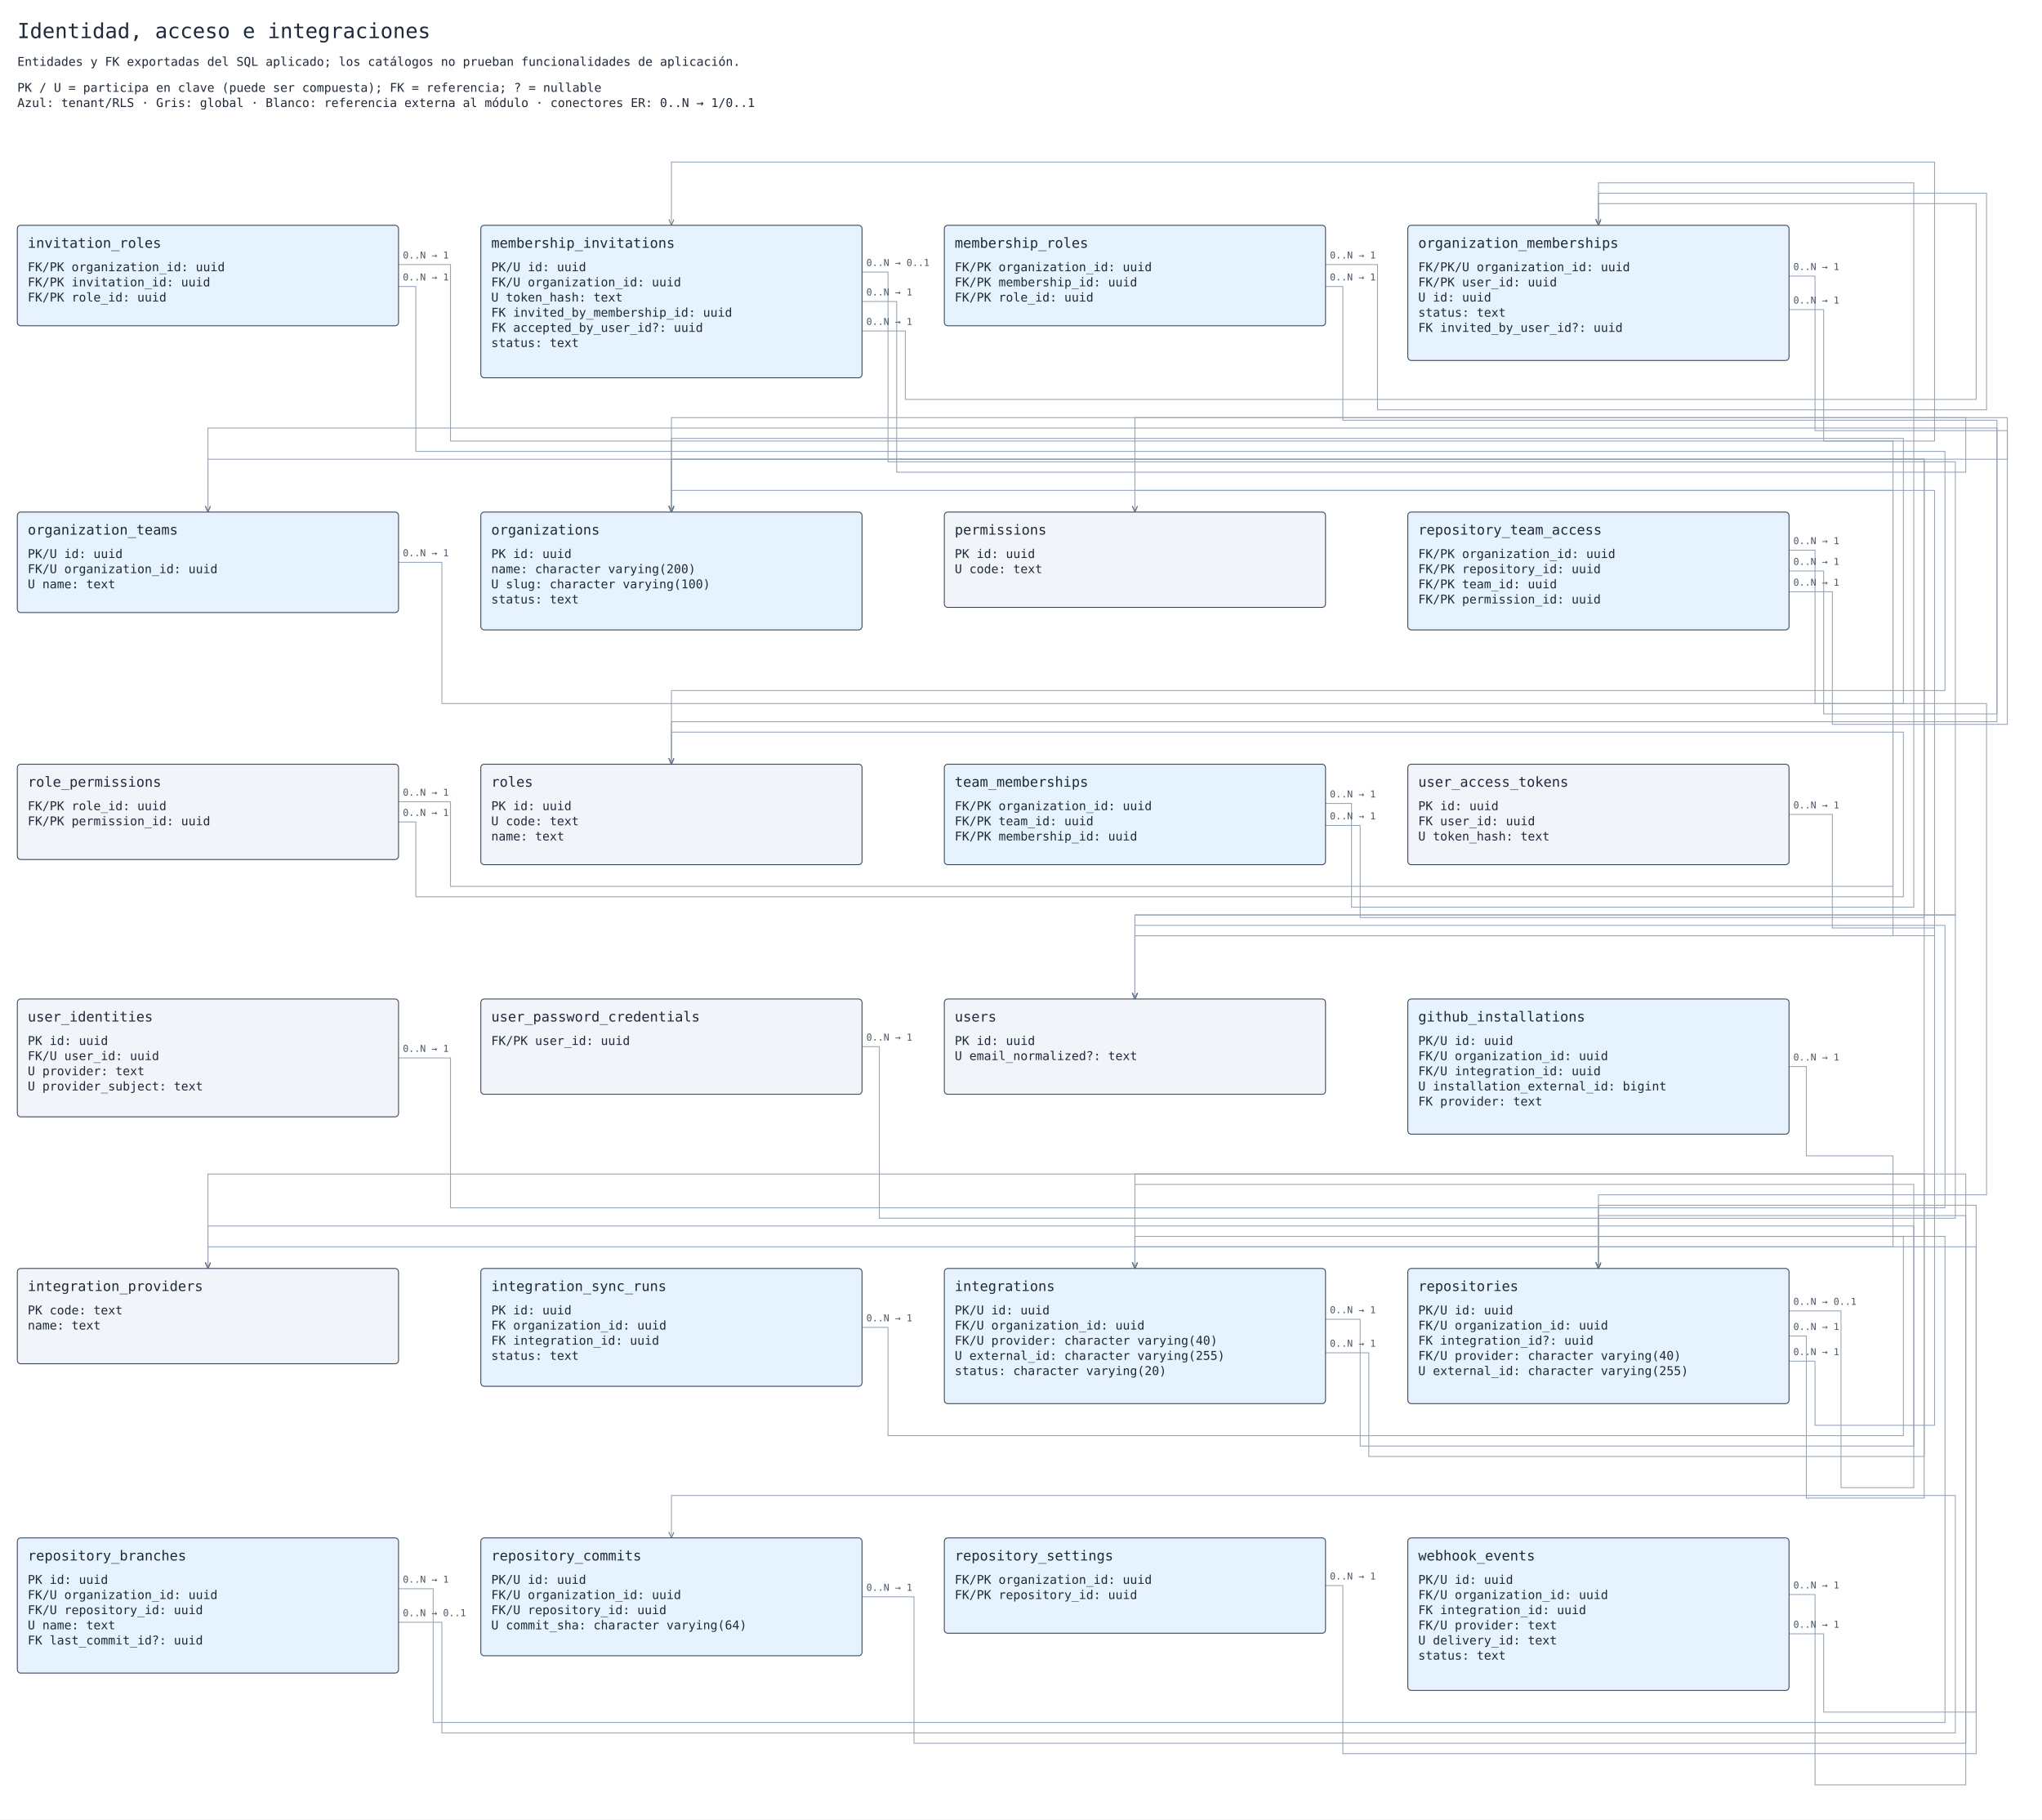
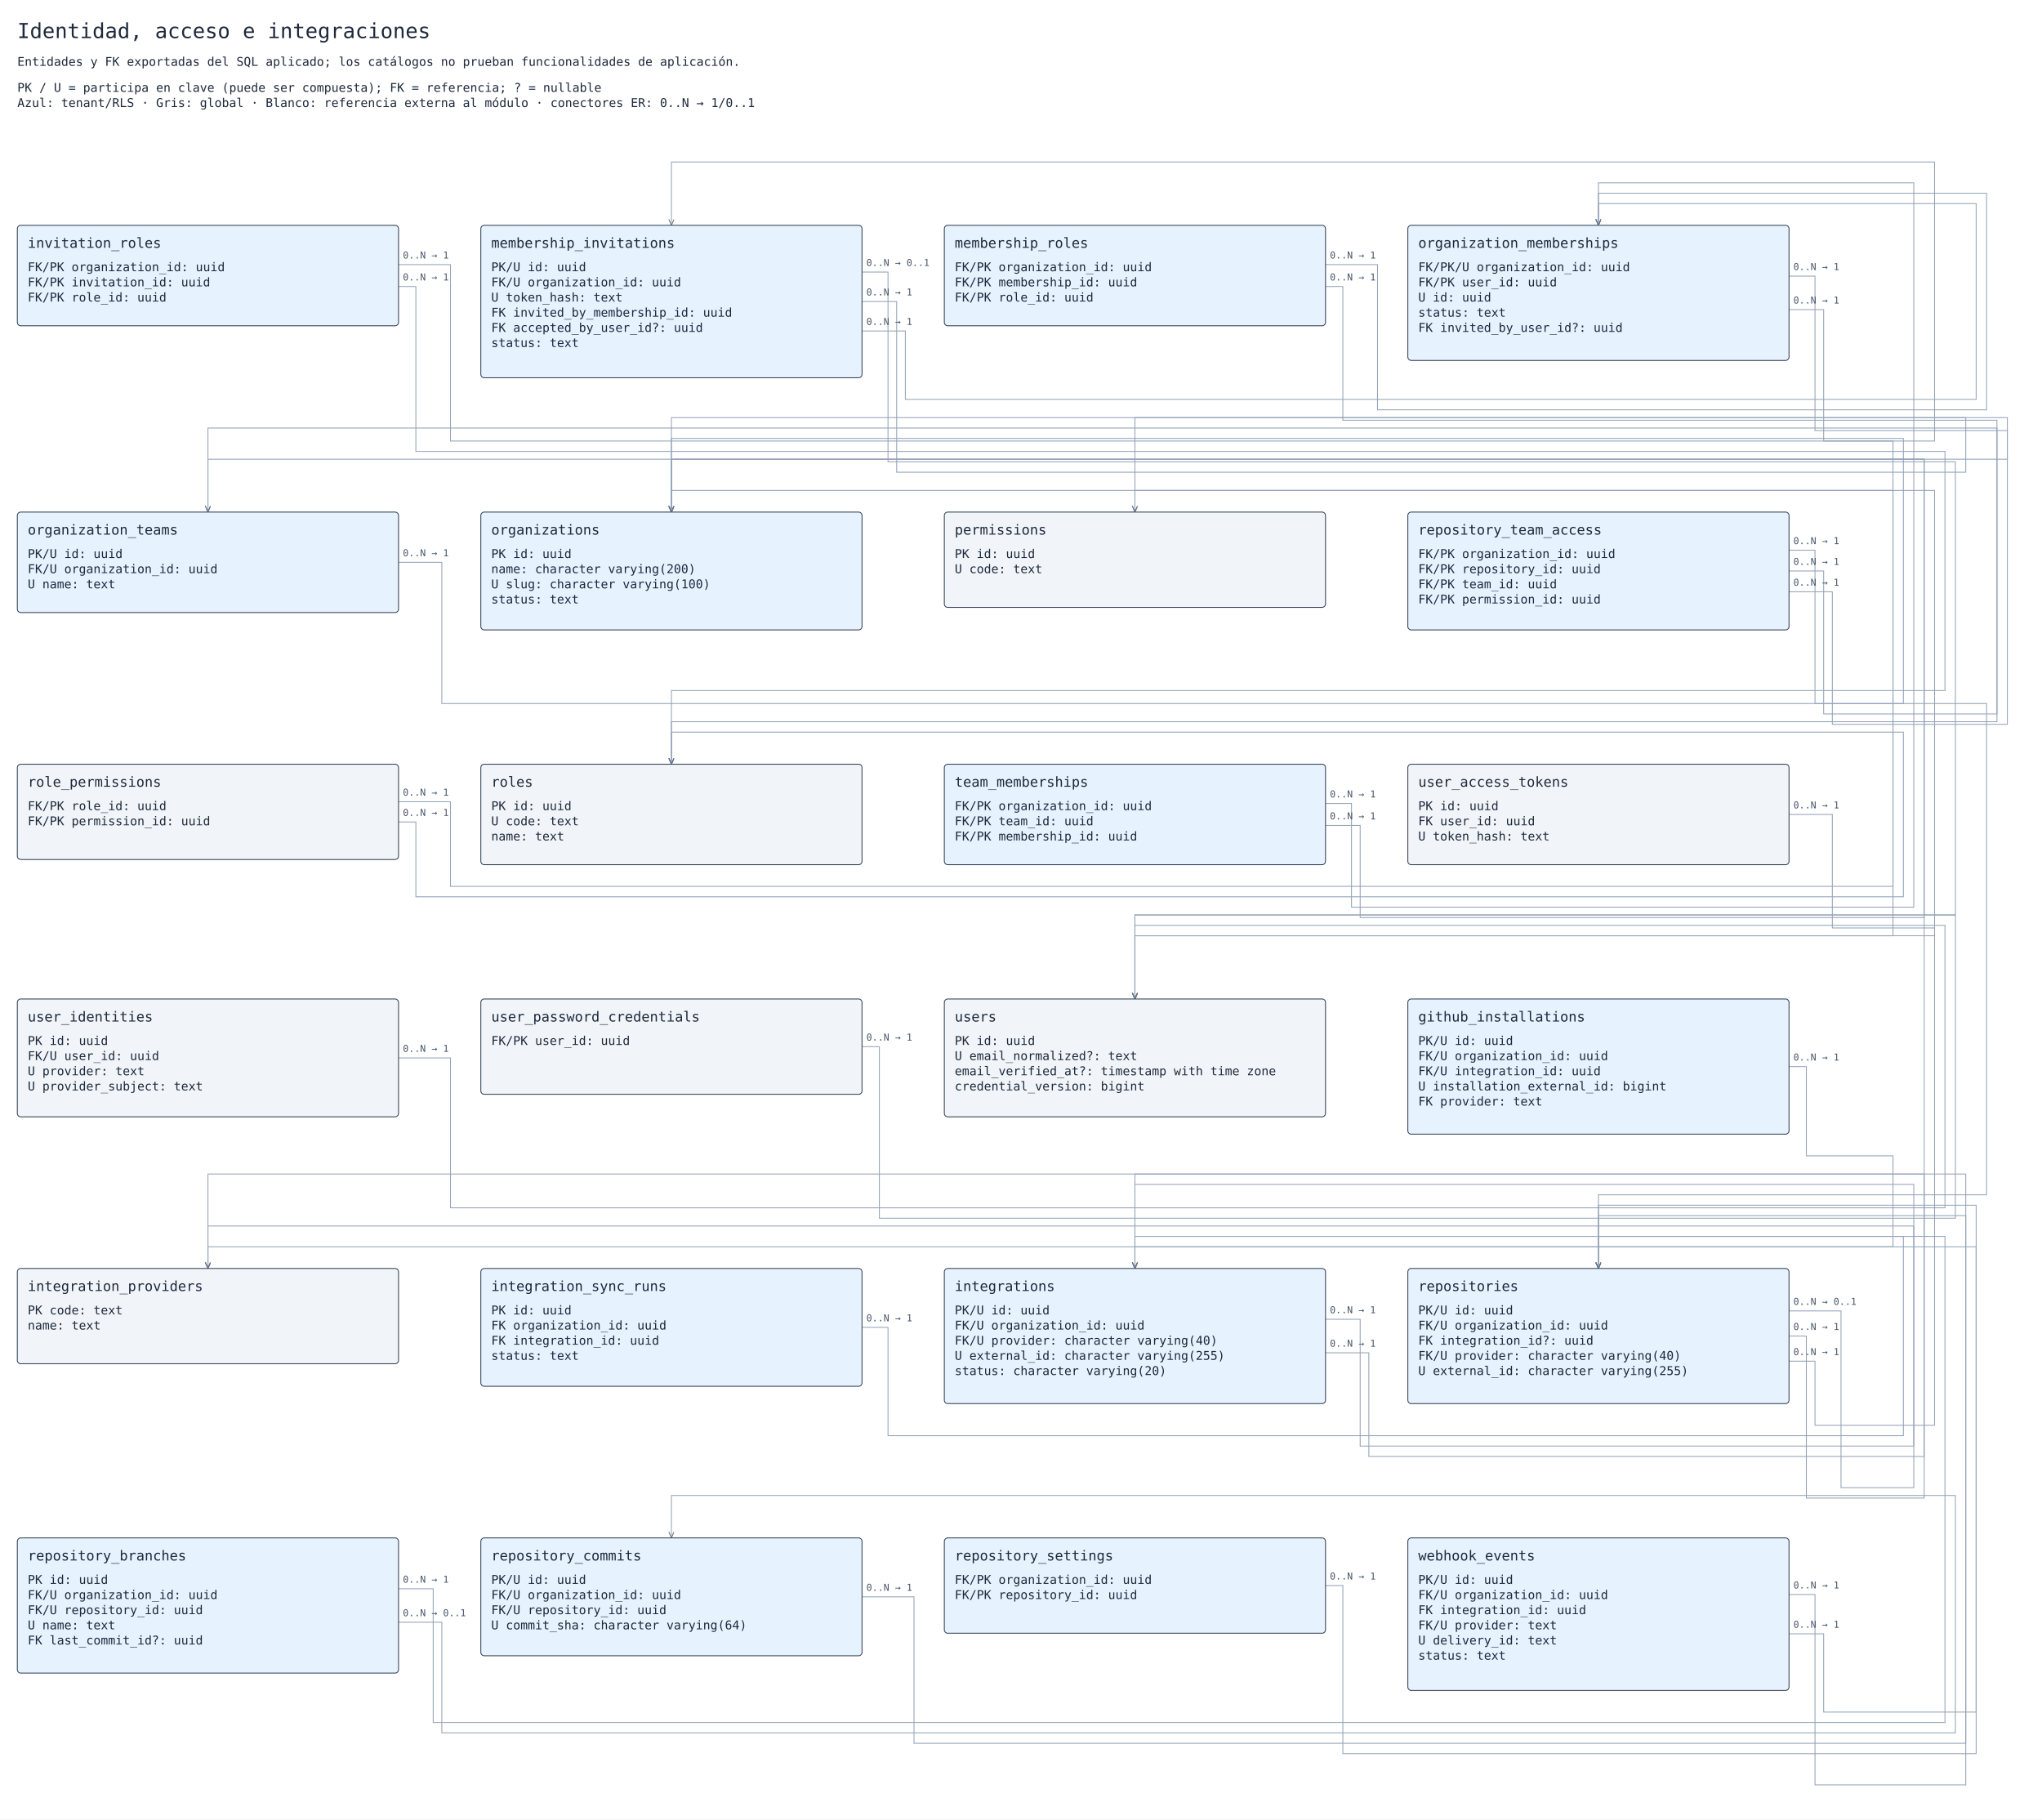
<svg xmlns="http://www.w3.org/2000/svg" width="2357" height="2100" viewBox="-20 -20 2357 2100">
  <rect x="-20" y="-20" width="100%" height="100%" fill="white" />
  <defs>
    <marker id="arrow" markerWidth="8" markerHeight="8" refX="7" refY="3" orient="auto">
      <path d="M0,0 L7,3 L0,6" fill="none" stroke="#64748b" />
    </marker>
  </defs>
  <polyline points="2045,1211.0 2065,1211.0 2065,1314.0 2165,1314.0 2165,1419.0 1290.0,1419.0 1290.0,1444.0" fill="none" stroke="#94a3b8" stroke-width="1" marker-end="url(#arrow)" />
  <polyline points="975,1512.0 1005,1512.0 1005,1637.0 2177,1637.0 2177,1407.0 1290.0,1407.0 1290.0,1444.0" fill="none" stroke="#94a3b8" stroke-width="1" marker-end="url(#arrow)" />
  <polyline points="1510,1502.667 1550,1502.667 1550,1649.0 2189,1649.0 2189,1395.0 220.0,1395.0 220.0,1444.0" fill="none" stroke="#94a3b8" stroke-width="1" marker-end="url(#arrow)" />
  <polyline points="1510,1541.333 1560,1541.333 1560,1661.0 2201,1661.0 2201,510.0 755.0,510.0 755.0,571.0" fill="none" stroke="#94a3b8" stroke-width="1" marker-end="url(#arrow)" />
  <polyline points="440,285.333 500,285.333 500,489.0 2213,489.0 2213,167.0 755.0,167.0 755.0,240.0" fill="none" stroke="#94a3b8" stroke-width="1" marker-end="url(#arrow)" />
  <polyline points="440,310.667 460,310.667 460,501.0 2225,501.0 2225,777.0 755.0,777.0 755.0,862.0" fill="none" stroke="#94a3b8" stroke-width="1" marker-end="url(#arrow)" />
  <polyline points="975,294.0 1005,294.0 1005,513.0 2237,513.0 2237,1036.0 1290.0,1036.0 1290.0,1133.0" fill="none" stroke="#94a3b8" stroke-width="1" marker-end="url(#arrow)" />
  <polyline points="975,328.0 1015,328.0 1015,525.0 2249,525.0 2249,462.0 755.0,462.0 755.0,571.0" fill="none" stroke="#94a3b8" stroke-width="1" marker-end="url(#arrow)" />
  <polyline points="975,362.0 1025,362.0 1025,441.0 2261,441.0 2261,215.0 1825.0,215.0 1825.0,240.0" fill="none" stroke="#94a3b8" stroke-width="1" marker-end="url(#arrow)" />
  <polyline points="1510,285.333 1570,285.333 1570,453.0 2273,453.0 2273,203.0 1825.0,203.0 1825.0,240.0" fill="none" stroke="#94a3b8" stroke-width="1" marker-end="url(#arrow)" />
  <polyline points="1510,310.667 1530,310.667 1530,465.0 2285,465.0 2285,813.0 755.0,813.0 755.0,862.0" fill="none" stroke="#94a3b8" stroke-width="1" marker-end="url(#arrow)" />
  <polyline points="2045,298.667 2075,298.667 2075,477.0 2297,477.0 2297,510.0 755.0,510.0 755.0,571.0" fill="none" stroke="#94a3b8" stroke-width="1" marker-end="url(#arrow)" />
  <polyline points="2045,337.333 2085,337.333 2085,489.0 2165,489.0 2165,1060.0 1290.0,1060.0 1290.0,1133.0" fill="none" stroke="#94a3b8" stroke-width="1" marker-end="url(#arrow)" />
  <polyline points="440,629.0 490,629.0 490,792.0 2177,792.0 2177,486.0 755.0,486.0 755.0,571.0" fill="none" stroke="#94a3b8" stroke-width="1" marker-end="url(#arrow)" />
  <polyline points="2045,1493.0 2105,1493.0 2105,1697.0 2189,1697.0 2189,1347.0 1290.0,1347.0 1290.0,1444.0" fill="none" stroke="#94a3b8" stroke-width="1" marker-end="url(#arrow)" />
  <polyline points="2045,1522.0 2065,1522.0 2065,1709.0 2201,1709.0 2201,1335.0 220.0,1335.0 220.0,1444.0" fill="none" stroke="#94a3b8" stroke-width="1" marker-end="url(#arrow)" />
  <polyline points="2045,1551.0 2075,1551.0 2075,1625.0 2213,1625.0 2213,546.0 755.0,546.0 755.0,571.0" fill="none" stroke="#94a3b8" stroke-width="1" marker-end="url(#arrow)" />
  <polyline points="440,1813.667 480,1813.667 480,1968.0 2225,1968.0 2225,1407.0 1825.0,1407.0 1825.0,1444.0" fill="none" stroke="#94a3b8" stroke-width="1" marker-end="url(#arrow)" />
  <polyline points="440,1852.333 490,1852.333 490,1980.0 2237,1980.0 2237,1706.0 755.0,1706.0 755.0,1755.0" fill="none" stroke="#94a3b8" stroke-width="1" marker-end="url(#arrow)" />
  <polyline points="975,1823.0 1035,1823.0 1035,1992.0 2249,1992.0 2249,1383.0 1825.0,1383.0 1825.0,1444.0" fill="none" stroke="#94a3b8" stroke-width="1" marker-end="url(#arrow)" />
  <polyline points="1510,1810.0 1530,1810.0 1530,2004.0 2261,2004.0 2261,1371.0 1825.0,1371.0 1825.0,1444.0" fill="none" stroke="#94a3b8" stroke-width="1" marker-end="url(#arrow)" />
  <polyline points="2045,615.0 2075,615.0 2075,792.0 2273,792.0 2273,1359.0 1825.0,1359.0 1825.0,1444.0" fill="none" stroke="#94a3b8" stroke-width="1" marker-end="url(#arrow)" />
  <polyline points="2045,639.0 2085,639.0 2085,804.0 2285,804.0 2285,474.0 220.0,474.0 220.0,571.0" fill="none" stroke="#94a3b8" stroke-width="1" marker-end="url(#arrow)" />
  <polyline points="2045,663.0 2095,663.0 2095,816.0 2297,816.0 2297,462.0 1290.0,462.0 1290.0,571.0" fill="none" stroke="#94a3b8" stroke-width="1" marker-end="url(#arrow)" />
  <polyline points="440,905.333 500,905.333 500,1003.0 2165,1003.0 2165,546.0 1290.0,546.0 1290.0,571.0" fill="none" stroke="#94a3b8" stroke-width="1" marker-end="url(#arrow)" />
  <polyline points="440,928.667 460,928.667 460,1015.0 2177,1015.0 2177,825.0 755.0,825.0 755.0,862.0" fill="none" stroke="#94a3b8" stroke-width="1" marker-end="url(#arrow)" />
  <polyline points="1510,907.333 1540,907.333 1540,1027.0 2189,1027.0 2189,191.0 1825.0,191.0 1825.0,240.0" fill="none" stroke="#94a3b8" stroke-width="1" marker-end="url(#arrow)" />
  <polyline points="1510,932.667 1550,932.667 1550,1039.0 2201,1039.0 2201,510.0 220.0,510.0 220.0,571.0" fill="none" stroke="#94a3b8" stroke-width="1" marker-end="url(#arrow)" />
  <polyline points="2045,920.0 2095,920.0 2095,1051.0 2213,1051.0 2213,1060.0 1290.0,1060.0 1290.0,1133.0" fill="none" stroke="#94a3b8" stroke-width="1" marker-end="url(#arrow)" />
  <polyline points="440,1201.0 500,1201.0 500,1374.0 2225,1374.0 2225,1048.0 1290.0,1048.0 1290.0,1133.0" fill="none" stroke="#94a3b8" stroke-width="1" marker-end="url(#arrow)" />
  <polyline points="975,1188.0 995,1188.0 995,1386.0 2237,1386.0 2237,1036.0 1290.0,1036.0 1290.0,1133.0" fill="none" stroke="#94a3b8" stroke-width="1" marker-end="url(#arrow)" />
  <polyline points="2045,1820.333 2075,1820.333 2075,2040.0 2249,2040.0 2249,1335.0 1290.0,1335.0 1290.0,1444.0" fill="none" stroke="#94a3b8" stroke-width="1" marker-end="url(#arrow)" />
  <polyline points="2045,1865.667 2085,1865.667 2085,1956.0 2261,1956.0 2261,1419.0 220.0,1419.0 220.0,1444.0" fill="none" stroke="#94a3b8" stroke-width="1" marker-end="url(#arrow)" />
  <text x="0" y="24.0" font-family="monospace" font-size="24" fill="#1e293b">Identidad, acceso e integraciones</text>
  <text x="0" y="56.0" font-family="monospace" font-size="14" fill="#1e293b">Entidades y FK exportadas del SQL aplicado; los catálogos no prueban funcionalidades de aplicación.</text>
  <text x="0" y="86.0" font-family="monospace" font-size="14" fill="#1e293b">PK / U = participa en clave (puede ser compuesta); FK = referencia; ? = nullable</text>
  <text x="0" y="103.5" font-family="monospace" font-size="14" fill="#1e293b">Azul: tenant/RLS · Gris: global · Blanco: referencia externa al módulo · conectores ER: 0..N → 1/0..1</text>
  <rect x="0" y="240" width="440" height="116" rx="4" fill="#e7f2ff" stroke="#334155" />
  <text x="12" y="266.0" font-family="monospace" font-size="16" fill="#1e293b">invitation_roles</text>
  <text x="12" y="293.0" font-family="monospace" font-size="14" fill="#1e293b">FK/PK organization_id: uuid</text>
  <text x="12" y="310.5" font-family="monospace" font-size="14" fill="#1e293b">FK/PK invitation_id: uuid</text>
  <text x="12" y="328.0" font-family="monospace" font-size="14" fill="#1e293b">FK/PK role_id: uuid</text>
  <rect x="535" y="240" width="440" height="176" rx="4" fill="#e7f2ff" stroke="#334155" />
  <text x="547" y="266.0" font-family="monospace" font-size="16" fill="#1e293b">membership_invitations</text>
  <text x="547" y="293.0" font-family="monospace" font-size="14" fill="#1e293b">PK/U id: uuid</text>
  <text x="547" y="310.5" font-family="monospace" font-size="14" fill="#1e293b">FK/U organization_id: uuid</text>
  <text x="547" y="328.0" font-family="monospace" font-size="14" fill="#1e293b">U token_hash: text</text>
  <text x="547" y="345.5" font-family="monospace" font-size="14" fill="#1e293b">FK invited_by_membership_id: uuid</text>
  <text x="547" y="363.0" font-family="monospace" font-size="14" fill="#1e293b">FK accepted_by_user_id?: uuid</text>
  <text x="547" y="380.5" font-family="monospace" font-size="14" fill="#1e293b">status: text</text>
  <rect x="1070" y="240" width="440" height="116" rx="4" fill="#e7f2ff" stroke="#334155" />
  <text x="1082" y="266.0" font-family="monospace" font-size="16" fill="#1e293b">membership_roles</text>
  <text x="1082" y="293.0" font-family="monospace" font-size="14" fill="#1e293b">FK/PK organization_id: uuid</text>
  <text x="1082" y="310.5" font-family="monospace" font-size="14" fill="#1e293b">FK/PK membership_id: uuid</text>
  <text x="1082" y="328.0" font-family="monospace" font-size="14" fill="#1e293b">FK/PK role_id: uuid</text>
  <rect x="1605" y="240" width="440" height="156" rx="4" fill="#e7f2ff" stroke="#334155" />
  <text x="1617" y="266.0" font-family="monospace" font-size="16" fill="#1e293b">organization_memberships</text>
  <text x="1617" y="293.0" font-family="monospace" font-size="14" fill="#1e293b">FK/PK/U organization_id: uuid</text>
  <text x="1617" y="310.5" font-family="monospace" font-size="14" fill="#1e293b">FK/PK user_id: uuid</text>
  <text x="1617" y="328.0" font-family="monospace" font-size="14" fill="#1e293b">U id: uuid</text>
  <text x="1617" y="345.5" font-family="monospace" font-size="14" fill="#1e293b">status: text</text>
  <text x="1617" y="363.0" font-family="monospace" font-size="14" fill="#1e293b">FK invited_by_user_id?: uuid</text>
  <rect x="0" y="571" width="440" height="116" rx="4" fill="#e7f2ff" stroke="#334155" />
  <text x="12" y="597.0" font-family="monospace" font-size="16" fill="#1e293b">organization_teams</text>
  <text x="12" y="624.0" font-family="monospace" font-size="14" fill="#1e293b">PK/U id: uuid</text>
  <text x="12" y="641.5" font-family="monospace" font-size="14" fill="#1e293b">FK/U organization_id: uuid</text>
  <text x="12" y="659.0" font-family="monospace" font-size="14" fill="#1e293b">U name: text</text>
  <rect x="535" y="571" width="440" height="136" rx="4" fill="#e7f2ff" stroke="#334155" />
  <text x="547" y="597.0" font-family="monospace" font-size="16" fill="#1e293b">organizations</text>
  <text x="547" y="624.0" font-family="monospace" font-size="14" fill="#1e293b">PK id: uuid</text>
  <text x="547" y="641.5" font-family="monospace" font-size="14" fill="#1e293b">name: character varying(200)</text>
  <text x="547" y="659.0" font-family="monospace" font-size="14" fill="#1e293b">U slug: character varying(100)</text>
  <text x="547" y="676.5" font-family="monospace" font-size="14" fill="#1e293b">status: text</text>
  <rect x="1070" y="571" width="440" height="110" rx="4" fill="#f1f5f9" stroke="#334155" />
  <text x="1082" y="597.0" font-family="monospace" font-size="16" fill="#1e293b">permissions</text>
  <text x="1082" y="624.0" font-family="monospace" font-size="14" fill="#1e293b">PK id: uuid</text>
  <text x="1082" y="641.5" font-family="monospace" font-size="14" fill="#1e293b">U code: text</text>
  <rect x="1605" y="571" width="440" height="136" rx="4" fill="#e7f2ff" stroke="#334155" />
  <text x="1617" y="597.0" font-family="monospace" font-size="16" fill="#1e293b">repository_team_access</text>
  <text x="1617" y="624.0" font-family="monospace" font-size="14" fill="#1e293b">FK/PK organization_id: uuid</text>
  <text x="1617" y="641.5" font-family="monospace" font-size="14" fill="#1e293b">FK/PK repository_id: uuid</text>
  <text x="1617" y="659.0" font-family="monospace" font-size="14" fill="#1e293b">FK/PK team_id: uuid</text>
  <text x="1617" y="676.5" font-family="monospace" font-size="14" fill="#1e293b">FK/PK permission_id: uuid</text>
  <rect x="0" y="862" width="440" height="110" rx="4" fill="#f1f5f9" stroke="#334155" />
  <text x="12" y="888.0" font-family="monospace" font-size="16" fill="#1e293b">role_permissions</text>
  <text x="12" y="915.0" font-family="monospace" font-size="14" fill="#1e293b">FK/PK role_id: uuid</text>
  <text x="12" y="932.5" font-family="monospace" font-size="14" fill="#1e293b">FK/PK permission_id: uuid</text>
  <rect x="535" y="862" width="440" height="116" rx="4" fill="#f1f5f9" stroke="#334155" />
  <text x="547" y="888.0" font-family="monospace" font-size="16" fill="#1e293b">roles</text>
  <text x="547" y="915.0" font-family="monospace" font-size="14" fill="#1e293b">PK id: uuid</text>
  <text x="547" y="932.5" font-family="monospace" font-size="14" fill="#1e293b">U code: text</text>
  <text x="547" y="950.0" font-family="monospace" font-size="14" fill="#1e293b">name: text</text>
  <rect x="1070" y="862" width="440" height="116" rx="4" fill="#e7f2ff" stroke="#334155" />
  <text x="1082" y="888.0" font-family="monospace" font-size="16" fill="#1e293b">team_memberships</text>
  <text x="1082" y="915.0" font-family="monospace" font-size="14" fill="#1e293b">FK/PK organization_id: uuid</text>
  <text x="1082" y="932.5" font-family="monospace" font-size="14" fill="#1e293b">FK/PK team_id: uuid</text>
  <text x="1082" y="950.0" font-family="monospace" font-size="14" fill="#1e293b">FK/PK membership_id: uuid</text>
  <rect x="1605" y="862" width="440" height="116" rx="4" fill="#f1f5f9" stroke="#334155" />
  <text x="1617" y="888.0" font-family="monospace" font-size="16" fill="#1e293b">user_access_tokens</text>
  <text x="1617" y="915.0" font-family="monospace" font-size="14" fill="#1e293b">PK id: uuid</text>
  <text x="1617" y="932.5" font-family="monospace" font-size="14" fill="#1e293b">FK user_id: uuid</text>
  <text x="1617" y="950.0" font-family="monospace" font-size="14" fill="#1e293b">U token_hash: text</text>
  <rect x="0" y="1133" width="440" height="136" rx="4" fill="#f1f5f9" stroke="#334155" />
  <text x="12" y="1159.0" font-family="monospace" font-size="16" fill="#1e293b">user_identities</text>
  <text x="12" y="1186.0" font-family="monospace" font-size="14" fill="#1e293b">PK id: uuid</text>
  <text x="12" y="1203.5" font-family="monospace" font-size="14" fill="#1e293b">FK/U user_id: uuid</text>
  <text x="12" y="1221.0" font-family="monospace" font-size="14" fill="#1e293b">U provider: text</text>
  <text x="12" y="1238.5" font-family="monospace" font-size="14" fill="#1e293b">U provider_subject: text</text>
  <rect x="535" y="1133" width="440" height="110" rx="4" fill="#f1f5f9" stroke="#334155" />
  <text x="547" y="1159.0" font-family="monospace" font-size="16" fill="#1e293b">user_password_credentials</text>
  <text x="547" y="1186.0" font-family="monospace" font-size="14" fill="#1e293b">FK/PK user_id: uuid</text>
-   <rect x="1070" y="1133" width="440" height="110" rx="4" fill="#f1f5f9" stroke="#334155" />
+   <rect x="1070" y="1133" width="440" height="136" rx="4" fill="#f1f5f9" stroke="#334155" />
  <text x="1082" y="1159.0" font-family="monospace" font-size="16" fill="#1e293b">users</text>
  <text x="1082" y="1186.0" font-family="monospace" font-size="14" fill="#1e293b">PK id: uuid</text>
  <text x="1082" y="1203.5" font-family="monospace" font-size="14" fill="#1e293b">U email_normalized?: text</text>
+   <text x="1082" y="1221.0" font-family="monospace" font-size="14" fill="#1e293b">email_verified_at?: timestamp with time zone</text>
+   <text x="1082" y="1238.5" font-family="monospace" font-size="14" fill="#1e293b">credential_version: bigint</text>
  <rect x="1605" y="1133" width="440" height="156" rx="4" fill="#e7f2ff" stroke="#334155" />
  <text x="1617" y="1159.0" font-family="monospace" font-size="16" fill="#1e293b">github_installations</text>
  <text x="1617" y="1186.0" font-family="monospace" font-size="14" fill="#1e293b">PK/U id: uuid</text>
  <text x="1617" y="1203.5" font-family="monospace" font-size="14" fill="#1e293b">FK/U organization_id: uuid</text>
  <text x="1617" y="1221.0" font-family="monospace" font-size="14" fill="#1e293b">FK/U integration_id: uuid</text>
  <text x="1617" y="1238.5" font-family="monospace" font-size="14" fill="#1e293b">U installation_external_id: bigint</text>
  <text x="1617" y="1256.0" font-family="monospace" font-size="14" fill="#1e293b">FK provider: text</text>
  <rect x="0" y="1444" width="440" height="110" rx="4" fill="#f1f5f9" stroke="#334155" />
  <text x="12" y="1470.0" font-family="monospace" font-size="16" fill="#1e293b">integration_providers</text>
  <text x="12" y="1497.0" font-family="monospace" font-size="14" fill="#1e293b">PK code: text</text>
  <text x="12" y="1514.5" font-family="monospace" font-size="14" fill="#1e293b">name: text</text>
  <rect x="535" y="1444" width="440" height="136" rx="4" fill="#e7f2ff" stroke="#334155" />
  <text x="547" y="1470.0" font-family="monospace" font-size="16" fill="#1e293b">integration_sync_runs</text>
  <text x="547" y="1497.0" font-family="monospace" font-size="14" fill="#1e293b">PK id: uuid</text>
  <text x="547" y="1514.5" font-family="monospace" font-size="14" fill="#1e293b">FK organization_id: uuid</text>
  <text x="547" y="1532.0" font-family="monospace" font-size="14" fill="#1e293b">FK integration_id: uuid</text>
  <text x="547" y="1549.5" font-family="monospace" font-size="14" fill="#1e293b">status: text</text>
  <rect x="1070" y="1444" width="440" height="156" rx="4" fill="#e7f2ff" stroke="#334155" />
  <text x="1082" y="1470.0" font-family="monospace" font-size="16" fill="#1e293b">integrations</text>
  <text x="1082" y="1497.0" font-family="monospace" font-size="14" fill="#1e293b">PK/U id: uuid</text>
  <text x="1082" y="1514.5" font-family="monospace" font-size="14" fill="#1e293b">FK/U organization_id: uuid</text>
  <text x="1082" y="1532.0" font-family="monospace" font-size="14" fill="#1e293b">FK/U provider: character varying(40)</text>
  <text x="1082" y="1549.5" font-family="monospace" font-size="14" fill="#1e293b">U external_id: character varying(255)</text>
  <text x="1082" y="1567.0" font-family="monospace" font-size="14" fill="#1e293b">status: character varying(20)</text>
  <rect x="1605" y="1444" width="440" height="156" rx="4" fill="#e7f2ff" stroke="#334155" />
  <text x="1617" y="1470.0" font-family="monospace" font-size="16" fill="#1e293b">repositories</text>
  <text x="1617" y="1497.0" font-family="monospace" font-size="14" fill="#1e293b">PK/U id: uuid</text>
  <text x="1617" y="1514.5" font-family="monospace" font-size="14" fill="#1e293b">FK/U organization_id: uuid</text>
  <text x="1617" y="1532.0" font-family="monospace" font-size="14" fill="#1e293b">FK integration_id?: uuid</text>
  <text x="1617" y="1549.5" font-family="monospace" font-size="14" fill="#1e293b">FK/U provider: character varying(40)</text>
  <text x="1617" y="1567.0" font-family="monospace" font-size="14" fill="#1e293b">U external_id: character varying(255)</text>
  <rect x="0" y="1755" width="440" height="156" rx="4" fill="#e7f2ff" stroke="#334155" />
  <text x="12" y="1781.0" font-family="monospace" font-size="16" fill="#1e293b">repository_branches</text>
  <text x="12" y="1808.0" font-family="monospace" font-size="14" fill="#1e293b">PK id: uuid</text>
  <text x="12" y="1825.5" font-family="monospace" font-size="14" fill="#1e293b">FK/U organization_id: uuid</text>
  <text x="12" y="1843.0" font-family="monospace" font-size="14" fill="#1e293b">FK/U repository_id: uuid</text>
  <text x="12" y="1860.5" font-family="monospace" font-size="14" fill="#1e293b">U name: text</text>
  <text x="12" y="1878.0" font-family="monospace" font-size="14" fill="#1e293b">FK last_commit_id?: uuid</text>
  <rect x="535" y="1755" width="440" height="136" rx="4" fill="#e7f2ff" stroke="#334155" />
  <text x="547" y="1781.0" font-family="monospace" font-size="16" fill="#1e293b">repository_commits</text>
  <text x="547" y="1808.0" font-family="monospace" font-size="14" fill="#1e293b">PK/U id: uuid</text>
  <text x="547" y="1825.5" font-family="monospace" font-size="14" fill="#1e293b">FK/U organization_id: uuid</text>
  <text x="547" y="1843.0" font-family="monospace" font-size="14" fill="#1e293b">FK/U repository_id: uuid</text>
  <text x="547" y="1860.5" font-family="monospace" font-size="14" fill="#1e293b">U commit_sha: character varying(64)</text>
  <rect x="1070" y="1755" width="440" height="110" rx="4" fill="#e7f2ff" stroke="#334155" />
  <text x="1082" y="1781.0" font-family="monospace" font-size="16" fill="#1e293b">repository_settings</text>
  <text x="1082" y="1808.0" font-family="monospace" font-size="14" fill="#1e293b">FK/PK organization_id: uuid</text>
  <text x="1082" y="1825.5" font-family="monospace" font-size="14" fill="#1e293b">FK/PK repository_id: uuid</text>
  <rect x="1605" y="1755" width="440" height="176" rx="4" fill="#e7f2ff" stroke="#334155" />
  <text x="1617" y="1781.0" font-family="monospace" font-size="16" fill="#1e293b">webhook_events</text>
  <text x="1617" y="1808.0" font-family="monospace" font-size="14" fill="#1e293b">PK/U id: uuid</text>
  <text x="1617" y="1825.5" font-family="monospace" font-size="14" fill="#1e293b">FK/U organization_id: uuid</text>
  <text x="1617" y="1843.0" font-family="monospace" font-size="14" fill="#1e293b">FK integration_id: uuid</text>
  <text x="1617" y="1860.5" font-family="monospace" font-size="14" fill="#1e293b">FK/U provider: text</text>
  <text x="1617" y="1878.0" font-family="monospace" font-size="14" fill="#1e293b">U delivery_id: text</text>
  <text x="1617" y="1895.5" font-family="monospace" font-size="14" fill="#1e293b">status: text</text>
  <text x="2050" y="1204.0" font-family="monospace" font-size="11" fill="#475569">0..N → 1</text>
  <text x="980" y="1505.0" font-family="monospace" font-size="11" fill="#475569">0..N → 1</text>
  <text x="1515" y="1495.667" font-family="monospace" font-size="11" fill="#475569">0..N → 1</text>
  <text x="1515" y="1534.333" font-family="monospace" font-size="11" fill="#475569">0..N → 1</text>
  <text x="445" y="278.333" font-family="monospace" font-size="11" fill="#475569">0..N → 1</text>
  <text x="445" y="303.667" font-family="monospace" font-size="11" fill="#475569">0..N → 1</text>
  <text x="980" y="287.0" font-family="monospace" font-size="11" fill="#475569">0..N → 0..1</text>
  <text x="980" y="321.0" font-family="monospace" font-size="11" fill="#475569">0..N → 1</text>
  <text x="980" y="355.0" font-family="monospace" font-size="11" fill="#475569">0..N → 1</text>
  <text x="1515" y="278.333" font-family="monospace" font-size="11" fill="#475569">0..N → 1</text>
  <text x="1515" y="303.667" font-family="monospace" font-size="11" fill="#475569">0..N → 1</text>
  <text x="2050" y="291.667" font-family="monospace" font-size="11" fill="#475569">0..N → 1</text>
  <text x="2050" y="330.333" font-family="monospace" font-size="11" fill="#475569">0..N → 1</text>
  <text x="445" y="622.0" font-family="monospace" font-size="11" fill="#475569">0..N → 1</text>
  <text x="2050" y="1486.0" font-family="monospace" font-size="11" fill="#475569">0..N → 0..1</text>
  <text x="2050" y="1515.0" font-family="monospace" font-size="11" fill="#475569">0..N → 1</text>
  <text x="2050" y="1544.0" font-family="monospace" font-size="11" fill="#475569">0..N → 1</text>
  <text x="445" y="1806.667" font-family="monospace" font-size="11" fill="#475569">0..N → 1</text>
  <text x="445" y="1845.333" font-family="monospace" font-size="11" fill="#475569">0..N → 0..1</text>
  <text x="980" y="1816.0" font-family="monospace" font-size="11" fill="#475569">0..N → 1</text>
  <text x="1515" y="1803.0" font-family="monospace" font-size="11" fill="#475569">0..N → 1</text>
  <text x="2050" y="608.0" font-family="monospace" font-size="11" fill="#475569">0..N → 1</text>
  <text x="2050" y="632.0" font-family="monospace" font-size="11" fill="#475569">0..N → 1</text>
  <text x="2050" y="656.0" font-family="monospace" font-size="11" fill="#475569">0..N → 1</text>
  <text x="445" y="898.333" font-family="monospace" font-size="11" fill="#475569">0..N → 1</text>
  <text x="445" y="921.667" font-family="monospace" font-size="11" fill="#475569">0..N → 1</text>
  <text x="1515" y="900.333" font-family="monospace" font-size="11" fill="#475569">0..N → 1</text>
  <text x="1515" y="925.667" font-family="monospace" font-size="11" fill="#475569">0..N → 1</text>
  <text x="2050" y="913.0" font-family="monospace" font-size="11" fill="#475569">0..N → 1</text>
  <text x="445" y="1194.0" font-family="monospace" font-size="11" fill="#475569">0..N → 1</text>
  <text x="980" y="1181.0" font-family="monospace" font-size="11" fill="#475569">0..N → 1</text>
  <text x="2050" y="1813.333" font-family="monospace" font-size="11" fill="#475569">0..N → 1</text>
  <text x="2050" y="1858.667" font-family="monospace" font-size="11" fill="#475569">0..N → 1</text>
</svg>
